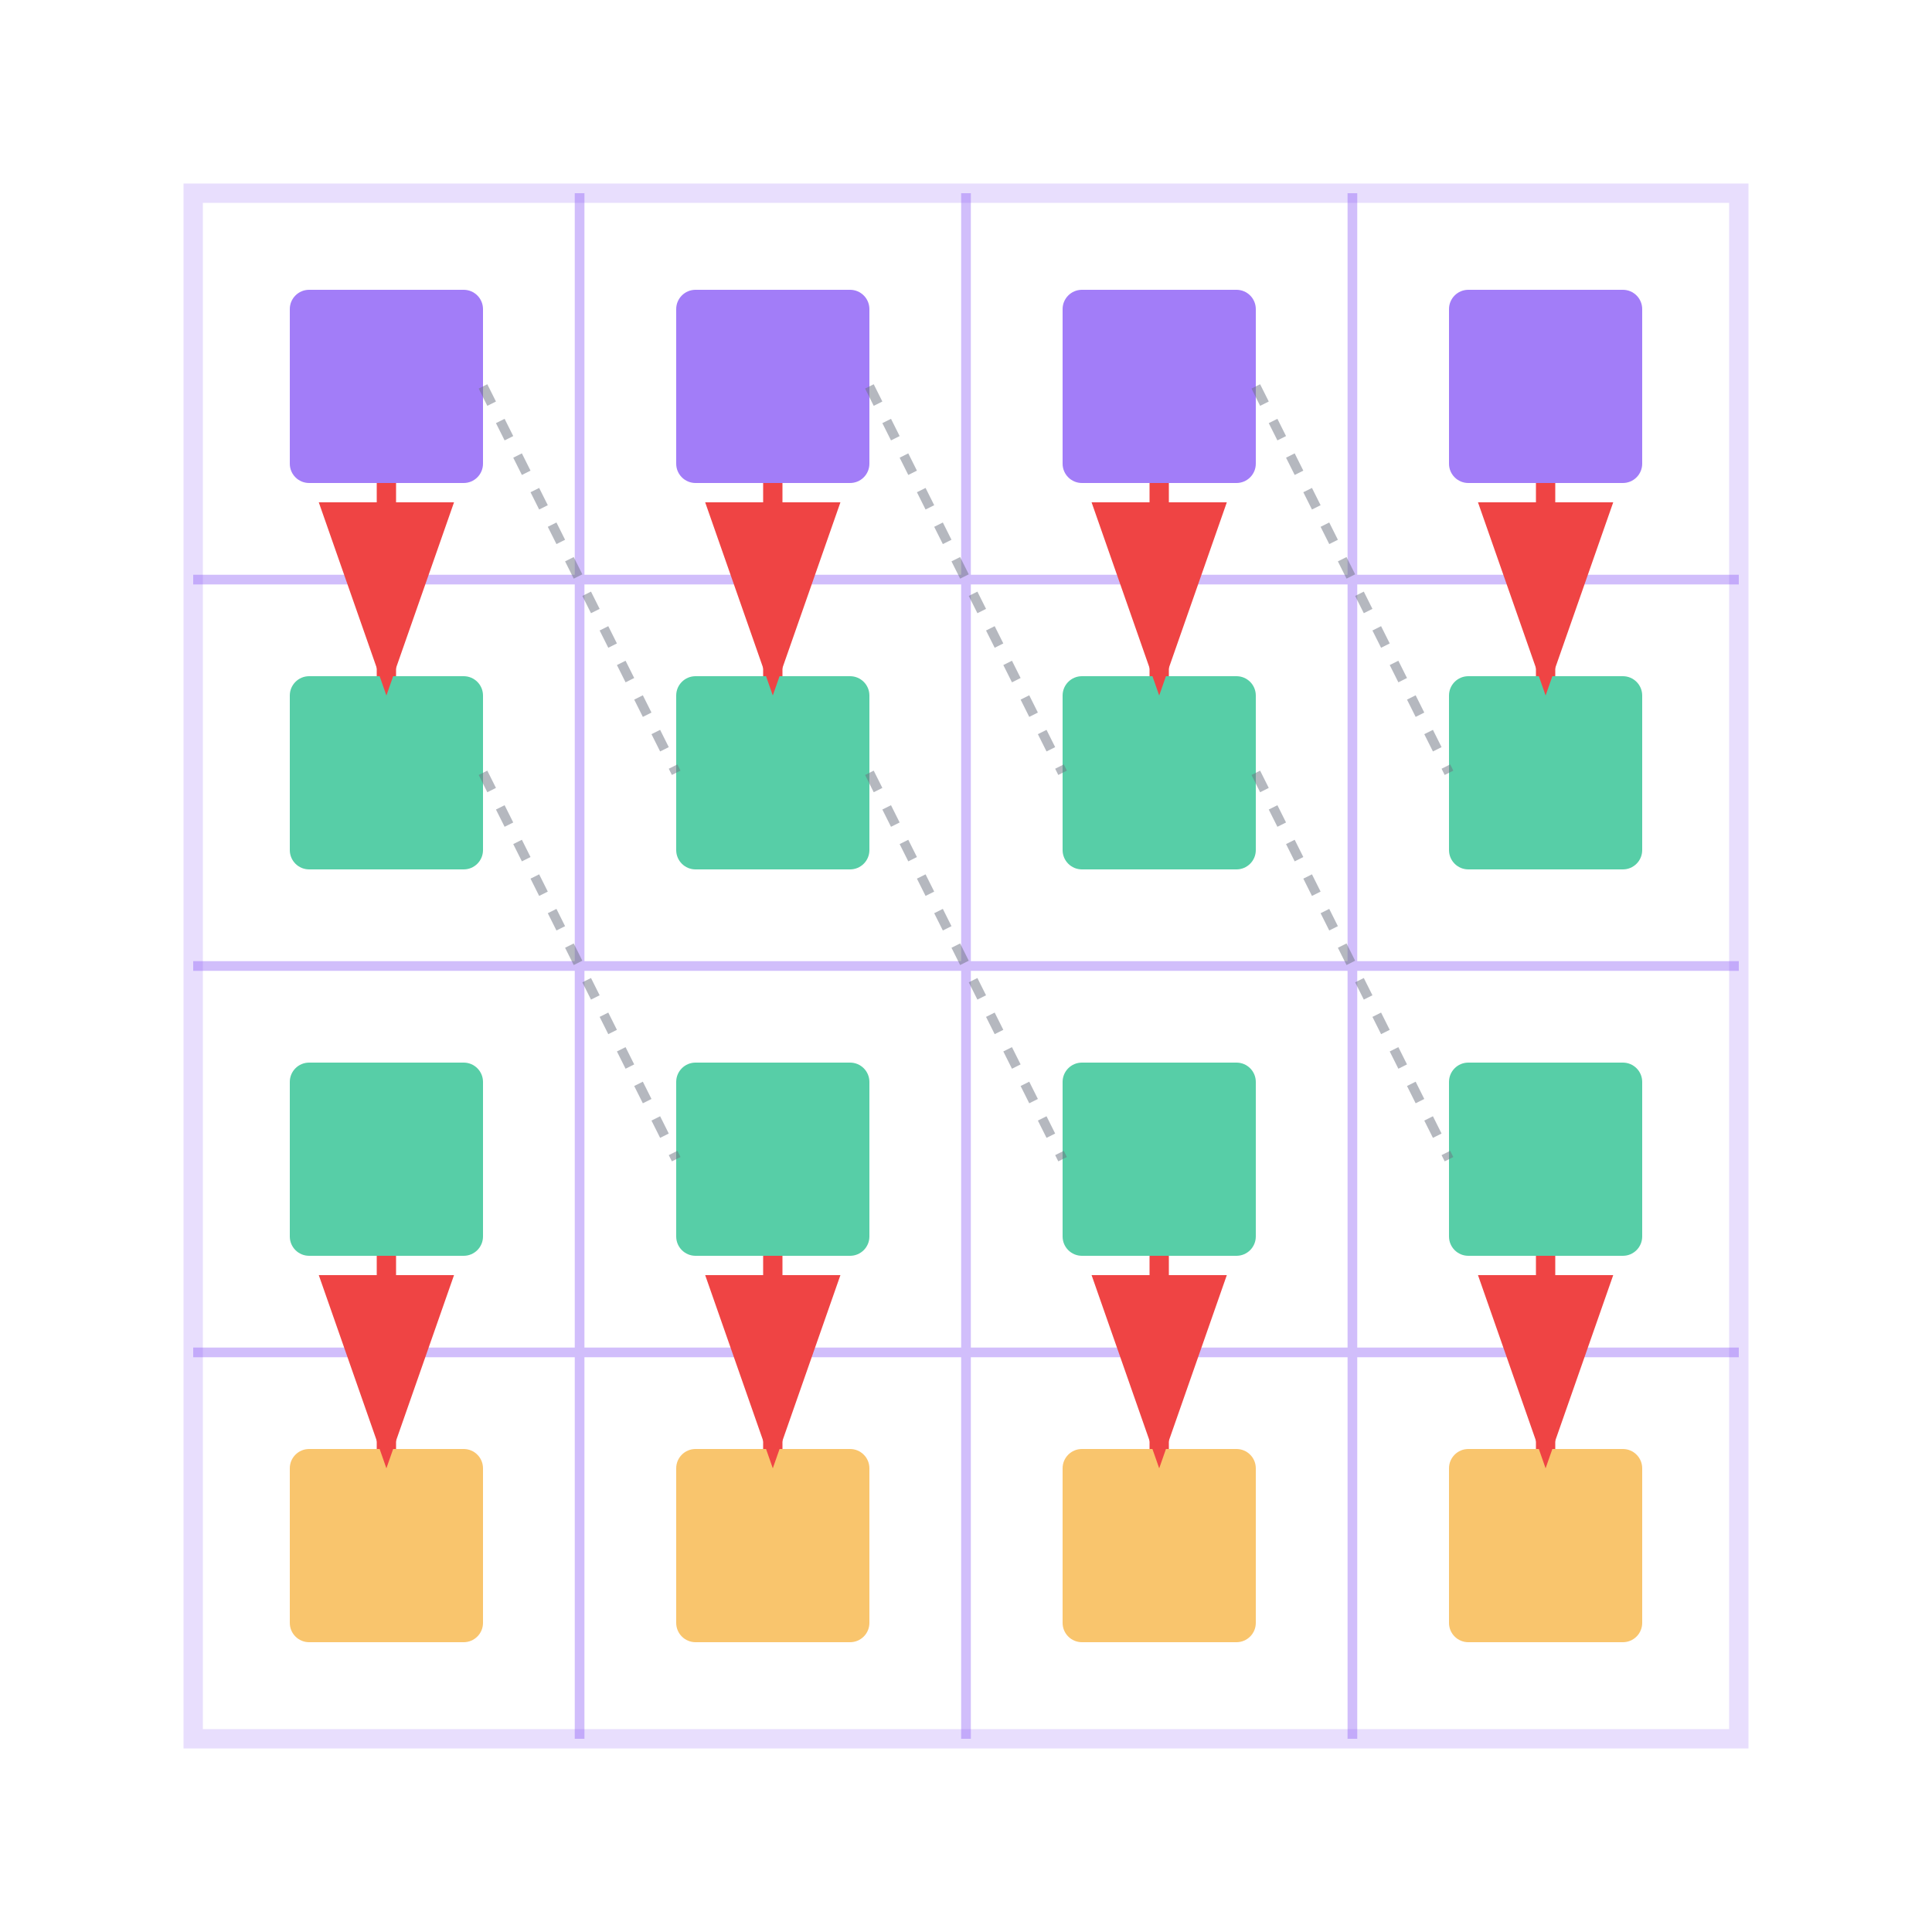
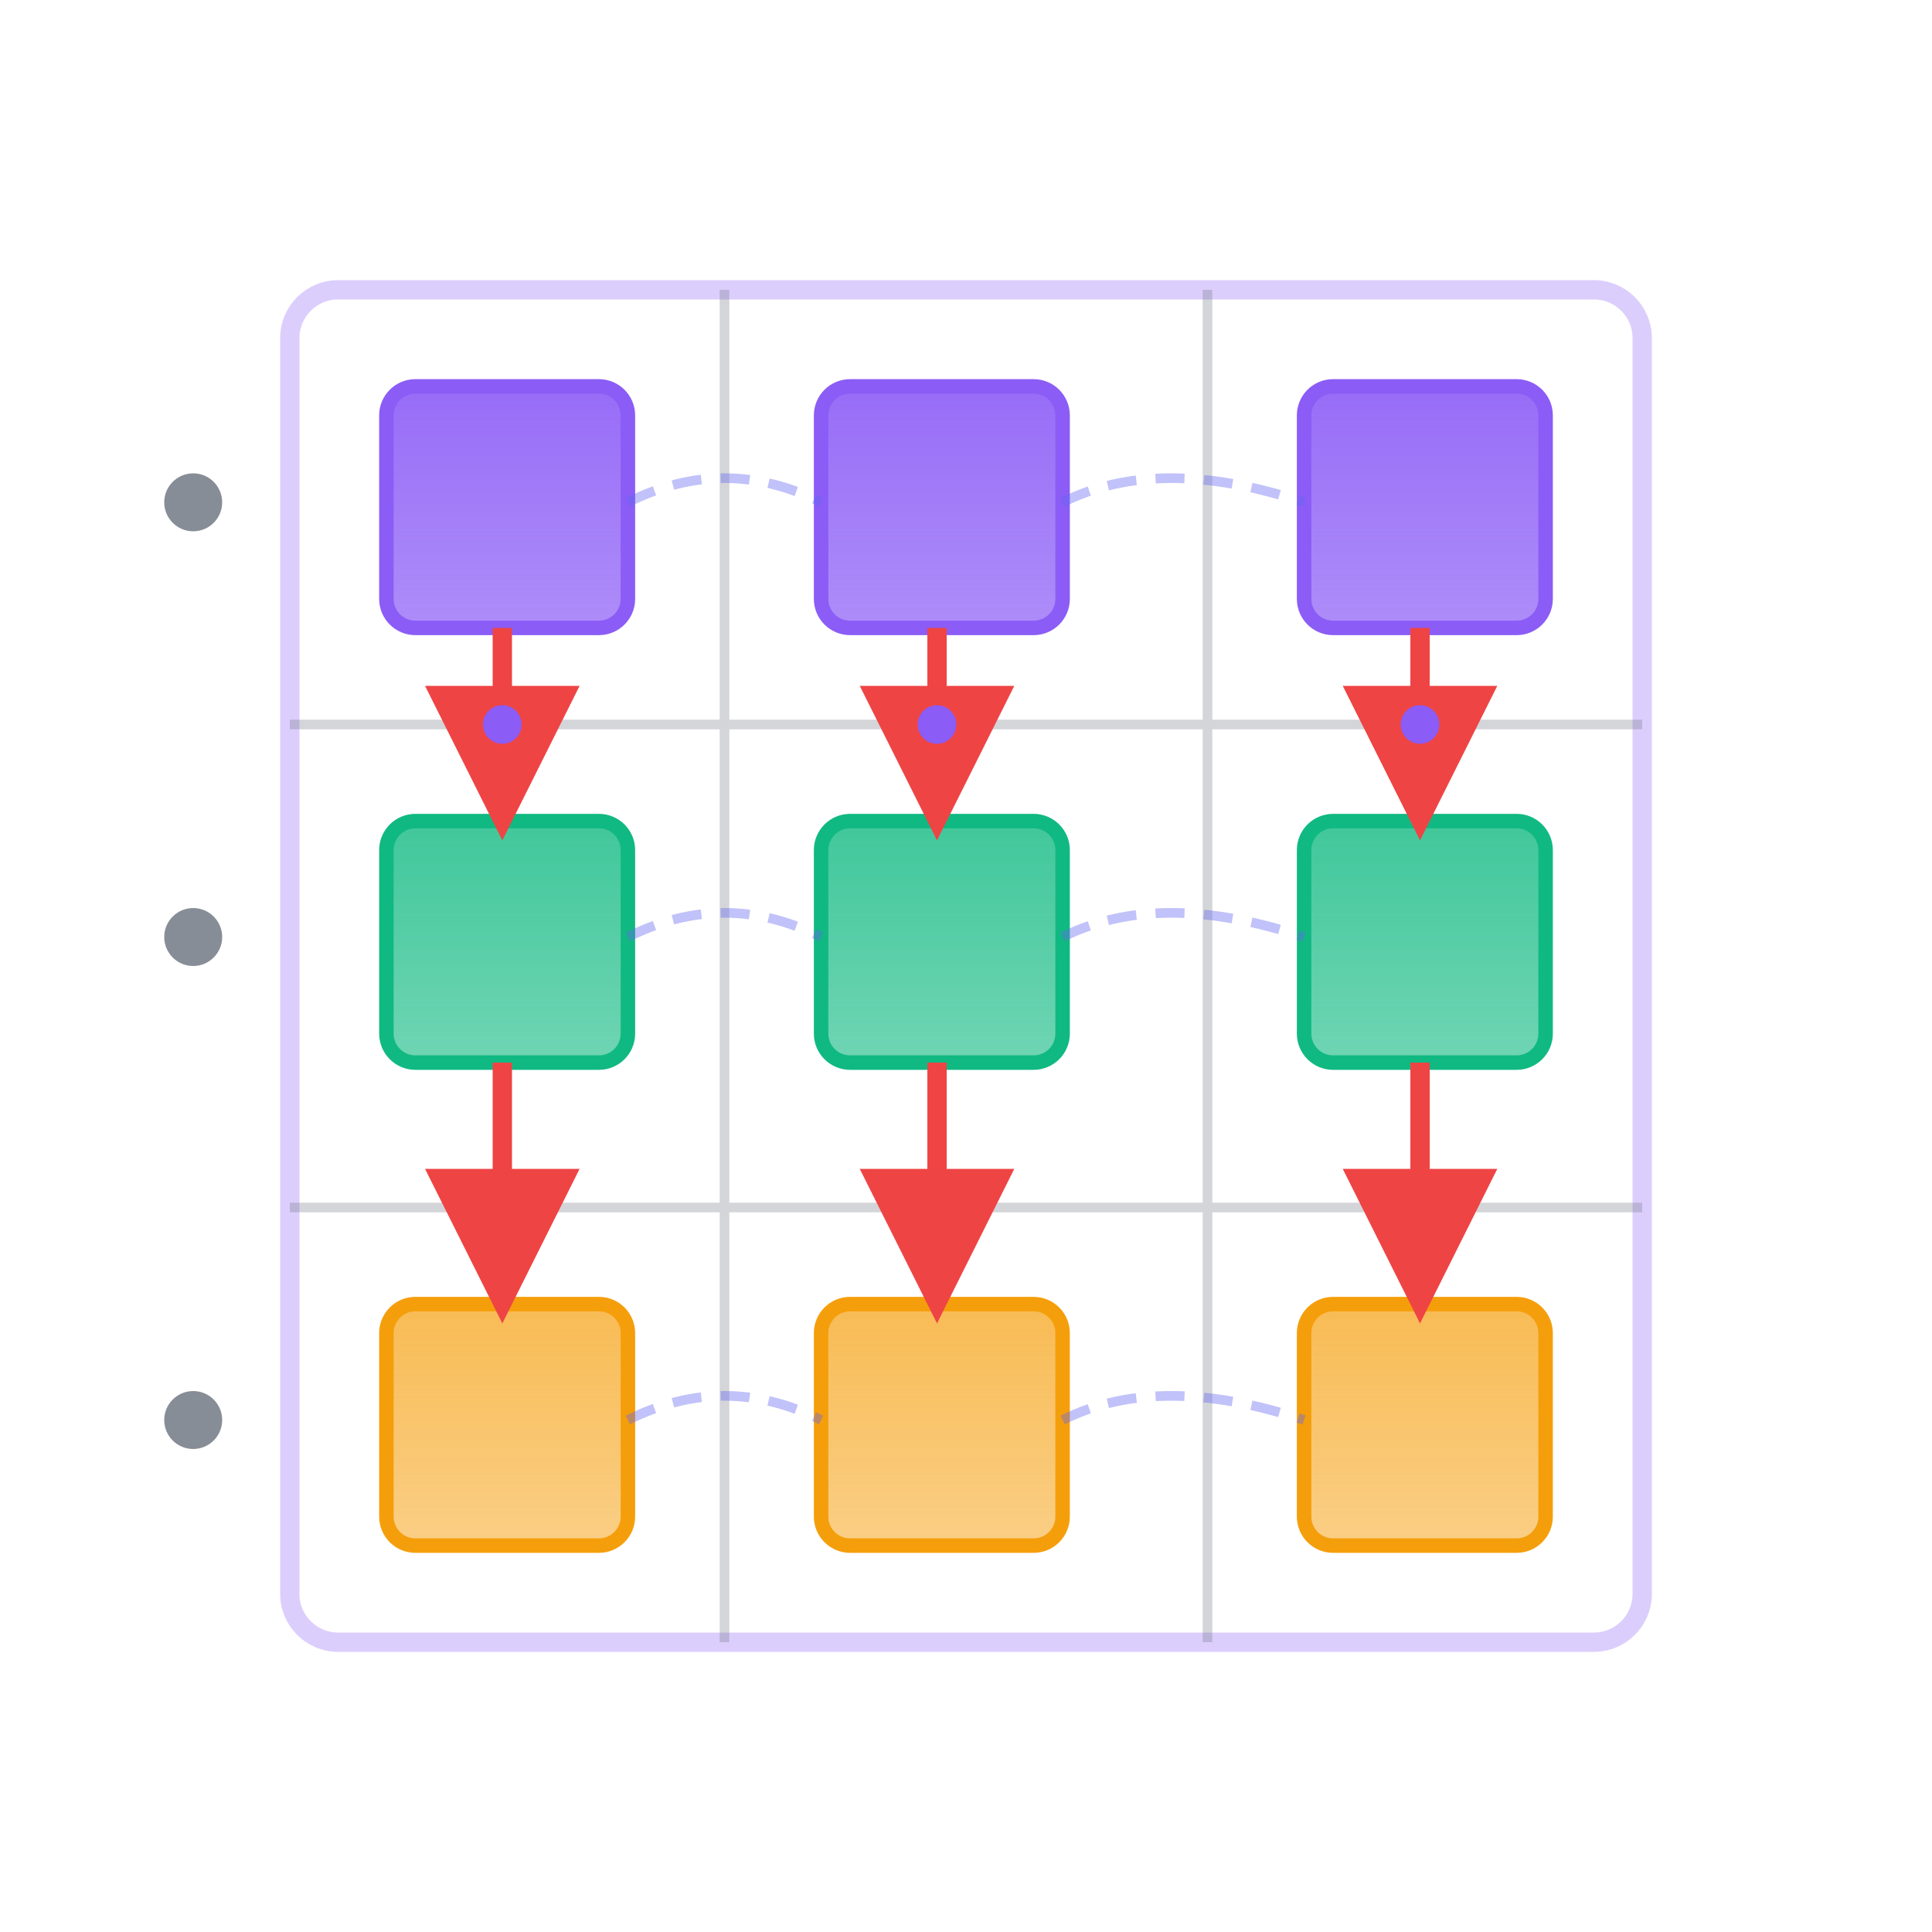
<svg xmlns="http://www.w3.org/2000/svg" width="200" height="200" viewBox="0 0 200 200">
-   <rect x="20" y="20" width="160" height="160" fill="none" stroke="#8B5CF6" stroke-width="2" opacity="0.2" />
-   <g stroke="#8B5CF6" stroke-width="1" opacity="0.4">
-     <line x1="60" y1="20" x2="60" y2="180" />
-     <line x1="100" y1="20" x2="100" y2="180" />
-     <line x1="140" y1="20" x2="140" y2="180" />
-     <line x1="20" y1="60" x2="180" y2="60" />
-     <line x1="20" y1="100" x2="180" y2="100" />
-     <line x1="20" y1="140" x2="180" y2="140" />
+   <rect x="30" y="30" width="140" height="140" fill="none" stroke="#8B5CF6" stroke-width="2" opacity="0.3" rx="5" />
+   <defs>
+     <marker id="dependencyArrow" markerWidth="8" markerHeight="8" refX="7" refY="4" orient="auto">
+       <path d="M0,0 L0,8 L8,4 z" fill="#EF4444" />
+     </marker>
+     <linearGradient id="topLayerGrad" x1="0%" y1="0%" x2="0%" y2="100%">
+       <stop offset="0%" style="stop-color:#8B5CF6;stop-opacity:0.9" />
+       <stop offset="100%" style="stop-color:#8B5CF6;stop-opacity:0.7" />
+     </linearGradient>
+     <linearGradient id="middleLayerGrad" x1="0%" y1="0%" x2="0%" y2="100%">
+       <stop offset="0%" style="stop-color:#10B981;stop-opacity:0.8" />
+       <stop offset="100%" style="stop-color:#10B981;stop-opacity:0.6" />
+     </linearGradient>
+     <linearGradient id="bottomLayerGrad" x1="0%" y1="0%" x2="0%" y2="100%">
+       <stop offset="0%" style="stop-color:#F59E0B;stop-opacity:0.7" />
+       <stop offset="100%" style="stop-color:#F59E0B;stop-opacity:0.5" />
+     </linearGradient>
+   </defs>
+   <g stroke="#6B7280" stroke-width="1" opacity="0.3">
+     <line x1="75" y1="30" x2="75" y2="170" />
+     <line x1="125" y1="30" x2="125" y2="170" />
+     <line x1="30" y1="75" x2="170" y2="75" />
+     <line x1="30" y1="125" x2="170" y2="125" />
  </g>
-   <g fill="#8B5CF6" opacity="0.8">
-     <rect x="30" y="30" width="20" height="20" rx="2" />
-     <rect x="70" y="30" width="20" height="20" rx="2" />
-     <rect x="110" y="30" width="20" height="20" rx="2" />
-     <rect x="150" y="30" width="20" height="20" rx="2" />
+   <g class="topLayer">
+     <rect x="40" y="40" width="25" height="25" rx="3" fill="url(#topLayerGrad)" stroke="#8B5CF6" stroke-width="1.5">
+       <animate attributeName="opacity" values="0.7;1;0.7" dur="3s" repeatCount="indefinite" begin="0s" />
+     </rect>
+     <rect x="85" y="40" width="25" height="25" rx="3" fill="url(#topLayerGrad)" stroke="#8B5CF6" stroke-width="1.5">
+       <animate attributeName="opacity" values="0.7;1;0.7" dur="3s" repeatCount="indefinite" begin="0.5s" />
+     </rect>
+     <rect x="135" y="40" width="25" height="25" rx="3" fill="url(#topLayerGrad)" stroke="#8B5CF6" stroke-width="1.5">
+       <animate attributeName="opacity" values="0.7;1;0.7" dur="3s" repeatCount="indefinite" begin="1s" />
+     </rect>
  </g>
-   <g fill="#10B981" opacity="0.7">
-     <rect x="30" y="70" width="20" height="20" rx="2" />
-     <rect x="70" y="70" width="20" height="20" rx="2" />
-     <rect x="110" y="70" width="20" height="20" rx="2" />
-     <rect x="150" y="70" width="20" height="20" rx="2" />
-     <rect x="30" y="110" width="20" height="20" rx="2" />
-     <rect x="70" y="110" width="20" height="20" rx="2" />
-     <rect x="110" y="110" width="20" height="20" rx="2" />
-     <rect x="150" y="110" width="20" height="20" rx="2" />
+   <g class="middleLayer">
+     <rect x="40" y="85" width="25" height="25" rx="3" fill="url(#middleLayerGrad)" stroke="#10B981" stroke-width="1.5">
+       <animate attributeName="opacity" values="0.6;0.9;0.6" dur="3s" repeatCount="indefinite" begin="0.3s" />
+     </rect>
+     <rect x="85" y="85" width="25" height="25" rx="3" fill="url(#middleLayerGrad)" stroke="#10B981" stroke-width="1.5">
+       <animate attributeName="opacity" values="0.6;0.9;0.6" dur="3s" repeatCount="indefinite" begin="0.8s" />
+     </rect>
+     <rect x="135" y="85" width="25" height="25" rx="3" fill="url(#middleLayerGrad)" stroke="#10B981" stroke-width="1.5">
+       <animate attributeName="opacity" values="0.6;0.9;0.6" dur="3s" repeatCount="indefinite" begin="1.3s" />
+     </rect>
  </g>
-   <g fill="#F59E0B" opacity="0.6">
-     <rect x="30" y="150" width="20" height="20" rx="2" />
-     <rect x="70" y="150" width="20" height="20" rx="2" />
-     <rect x="110" y="150" width="20" height="20" rx="2" />
-     <rect x="150" y="150" width="20" height="20" rx="2" />
+   <g class="bottomLayer">
+     <rect x="40" y="135" width="25" height="25" rx="3" fill="url(#bottomLayerGrad)" stroke="#F59E0B" stroke-width="1.5">
+       <animate attributeName="opacity" values="0.5;0.8;0.5" dur="3s" repeatCount="indefinite" begin="0.6s" />
+     </rect>
+     <rect x="85" y="135" width="25" height="25" rx="3" fill="url(#bottomLayerGrad)" stroke="#F59E0B" stroke-width="1.5">
+       <animate attributeName="opacity" values="0.5;0.8;0.5" dur="3s" repeatCount="indefinite" begin="1.1s" />
+     </rect>
+     <rect x="135" y="135" width="25" height="25" rx="3" fill="url(#bottomLayerGrad)" stroke="#F59E0B" stroke-width="1.5">
+       <animate attributeName="opacity" values="0.5;0.8;0.5" dur="3s" repeatCount="indefinite" begin="1.6s" />
+     </rect>
  </g>
-   <g stroke="#EF4444" stroke-width="2" fill="none" marker-end="url(#arrowhead)">
-     <line x1="40" y1="50" x2="40" y2="70" />
-     <line x1="80" y1="50" x2="80" y2="70" />
-     <line x1="120" y1="50" x2="120" y2="70" />
-     <line x1="160" y1="50" x2="160" y2="70" />
-     <line x1="40" y1="130" x2="40" y2="150" />
-     <line x1="80" y1="130" x2="80" y2="150" />
-     <line x1="120" y1="130" x2="120" y2="150" />
-     <line x1="160" y1="130" x2="160" y2="150" />
+   <g stroke="#EF4444" stroke-width="2" fill="none" marker-end="url(#dependencyArrow)">
+     <line x1="52" y1="65" x2="52" y2="85">
+       <animate attributeName="opacity" values="0.3;1;0.3" dur="2s" repeatCount="indefinite" begin="0s" />
+     </line>
+     <line x1="97" y1="65" x2="97" y2="85">
+       <animate attributeName="opacity" values="0.3;1;0.3" dur="2s" repeatCount="indefinite" begin="0.3s" />
+     </line>
+     <line x1="147" y1="65" x2="147" y2="85">
+       <animate attributeName="opacity" values="0.3;1;0.3" dur="2s" repeatCount="indefinite" begin="0.6s" />
+     </line>
  </g>
-   <defs>
-     <marker id="arrowhead" markerWidth="10" markerHeight="7" refX="9" refY="3.5" orient="auto">
-       <polygon points="0 0, 10 3.5, 0 7" fill="#EF4444" />
-     </marker>
-   </defs>
-   <g stroke="#6B7280" stroke-width="1" opacity="0.5" stroke-dasharray="2,2">
-     <line x1="50" y1="40" x2="70" y2="80" />
-     <line x1="90" y1="40" x2="110" y2="80" />
-     <line x1="130" y1="40" x2="150" y2="80" />
-     <line x1="50" y1="80" x2="70" y2="120" />
-     <line x1="90" y1="80" x2="110" y2="120" />
-     <line x1="130" y1="80" x2="150" y2="120" />
+   <g stroke="#EF4444" stroke-width="2" fill="none" marker-end="url(#dependencyArrow)">
+     <line x1="52" y1="110" x2="52" y2="135">
+       <animate attributeName="opacity" values="0.3;1;0.3" dur="2s" repeatCount="indefinite" begin="0.5s" />
+     </line>
+     <line x1="97" y1="110" x2="97" y2="135">
+       <animate attributeName="opacity" values="0.3;1;0.3" dur="2s" repeatCount="indefinite" begin="0.8s" />
+     </line>
+     <line x1="147" y1="110" x2="147" y2="135">
+       <animate attributeName="opacity" values="0.3;1;0.3" dur="2s" repeatCount="indefinite" begin="1.1s" />
+     </line>
+   </g>
+   <g stroke="#6366F1" stroke-width="1" fill="none" opacity="0.4" stroke-dasharray="3,2">
+     <path d="M65,52 Q75,47 85,52">
+       <animate attributeName="opacity" values="0.2;0.6;0.2" dur="4s" repeatCount="indefinite" begin="0s" />
+     </path>
+     <path d="M110,52 Q120,47 135,52">
+       <animate attributeName="opacity" values="0.2;0.6;0.2" dur="4s" repeatCount="indefinite" begin="0.5s" />
+     </path>
+     <path d="M65,97 Q75,92 85,97">
+       <animate attributeName="opacity" values="0.2;0.6;0.2" dur="4s" repeatCount="indefinite" begin="1s" />
+     </path>
+     <path d="M110,97 Q120,92 135,97">
+       <animate attributeName="opacity" values="0.2;0.6;0.2" dur="4s" repeatCount="indefinite" begin="1.5s" />
+     </path>
+     <path d="M65,147 Q75,142 85,147">
+       <animate attributeName="opacity" values="0.2;0.6;0.2" dur="4s" repeatCount="indefinite" begin="2s" />
+     </path>
+     <path d="M110,147 Q120,142 135,147">
+       <animate attributeName="opacity" values="0.2;0.6;0.2" dur="4s" repeatCount="indefinite" begin="2.5s" />
+     </path>
+   </g>
+   <g fill="#8B5CF6">
+     <circle cx="52" cy="75" r="2">
+       <animate attributeName="cy" values="75;85;110;135;145" dur="3s" repeatCount="indefinite" begin="0s" />
+       <animate attributeName="opacity" values="0;1;0.8;0.5;0" dur="3s" repeatCount="indefinite" begin="0s" />
+     </circle>
+     <circle cx="97" cy="75" r="2">
+       <animate attributeName="cy" values="75;85;110;135;145" dur="3s" repeatCount="indefinite" begin="1s" />
+       <animate attributeName="opacity" values="0;1;0.8;0.5;0" dur="3s" repeatCount="indefinite" begin="1s" />
+     </circle>
+     <circle cx="147" cy="75" r="2">
+       <animate attributeName="cy" values="75;85;110;135;145" dur="3s" repeatCount="indefinite" begin="2s" />
+       <animate attributeName="opacity" values="0;1;0.8;0.5;0" dur="3s" repeatCount="indefinite" begin="2s" />
+     </circle>
+   </g>
+   <g fill="#374151" opacity="0.6">
+     <circle cx="20" cy="52" r="3" />
+     <circle cx="20" cy="97" r="3" />
+     <circle cx="20" cy="147" r="3" />
  </g>
</svg>
